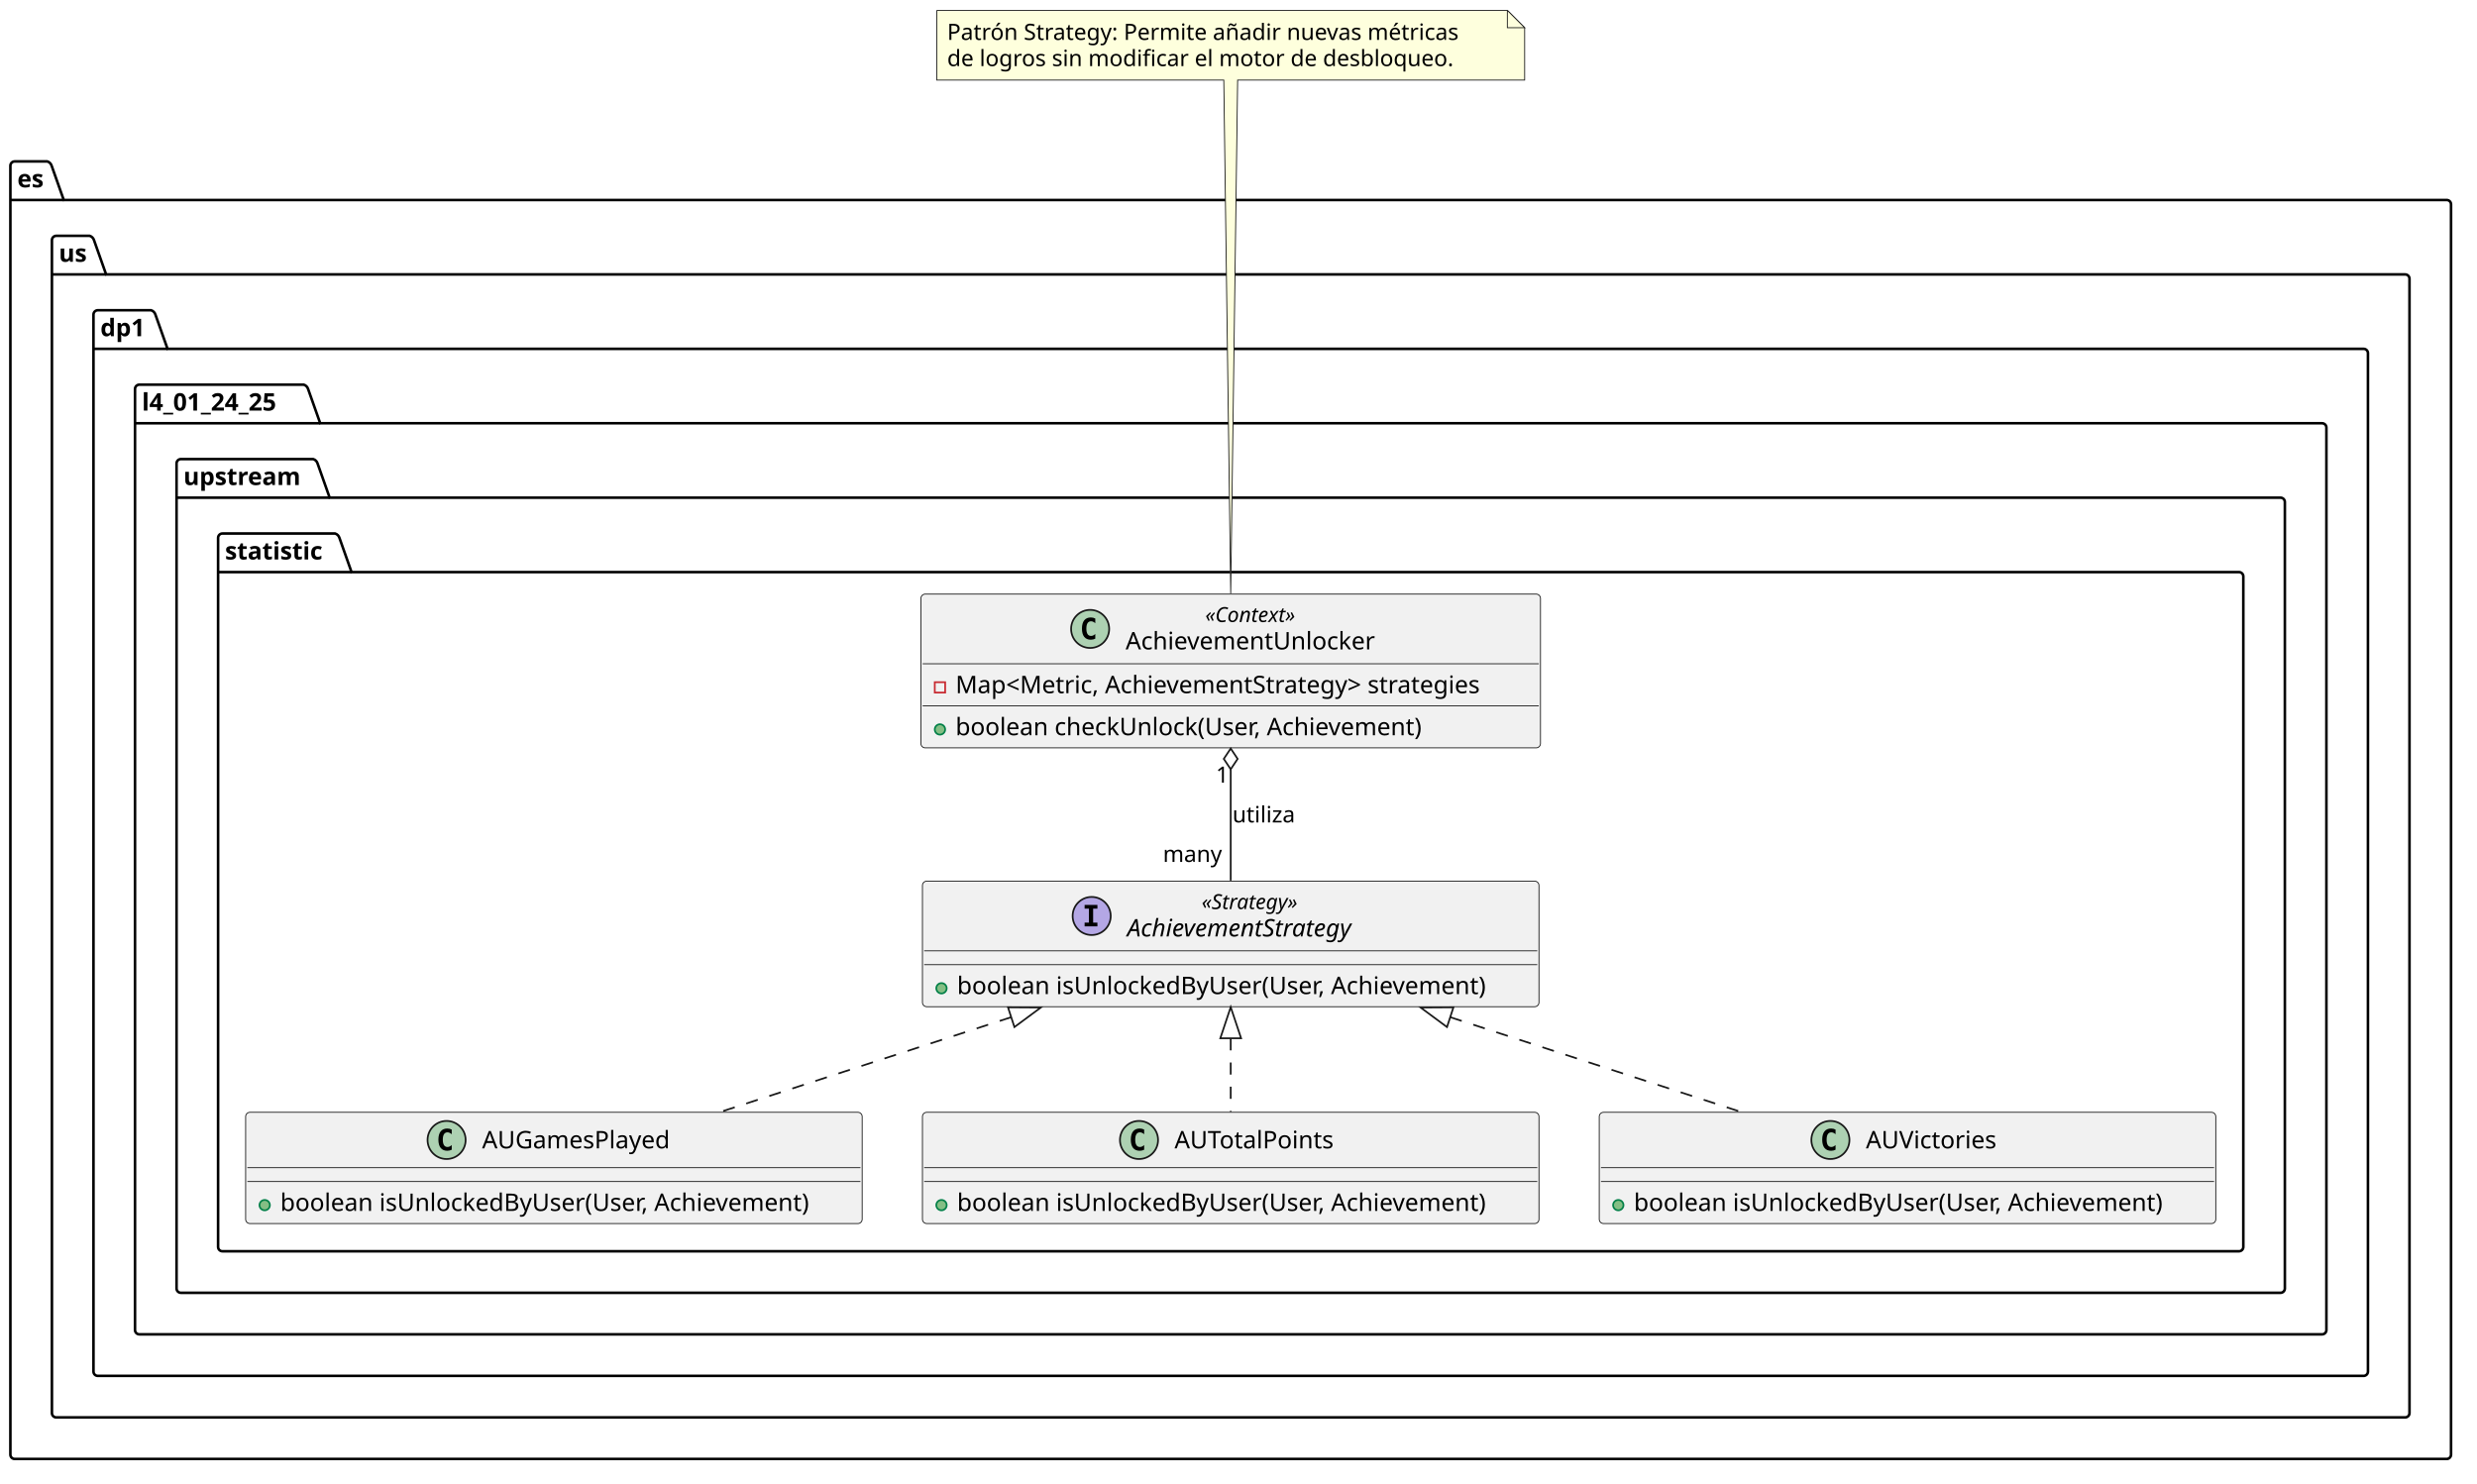
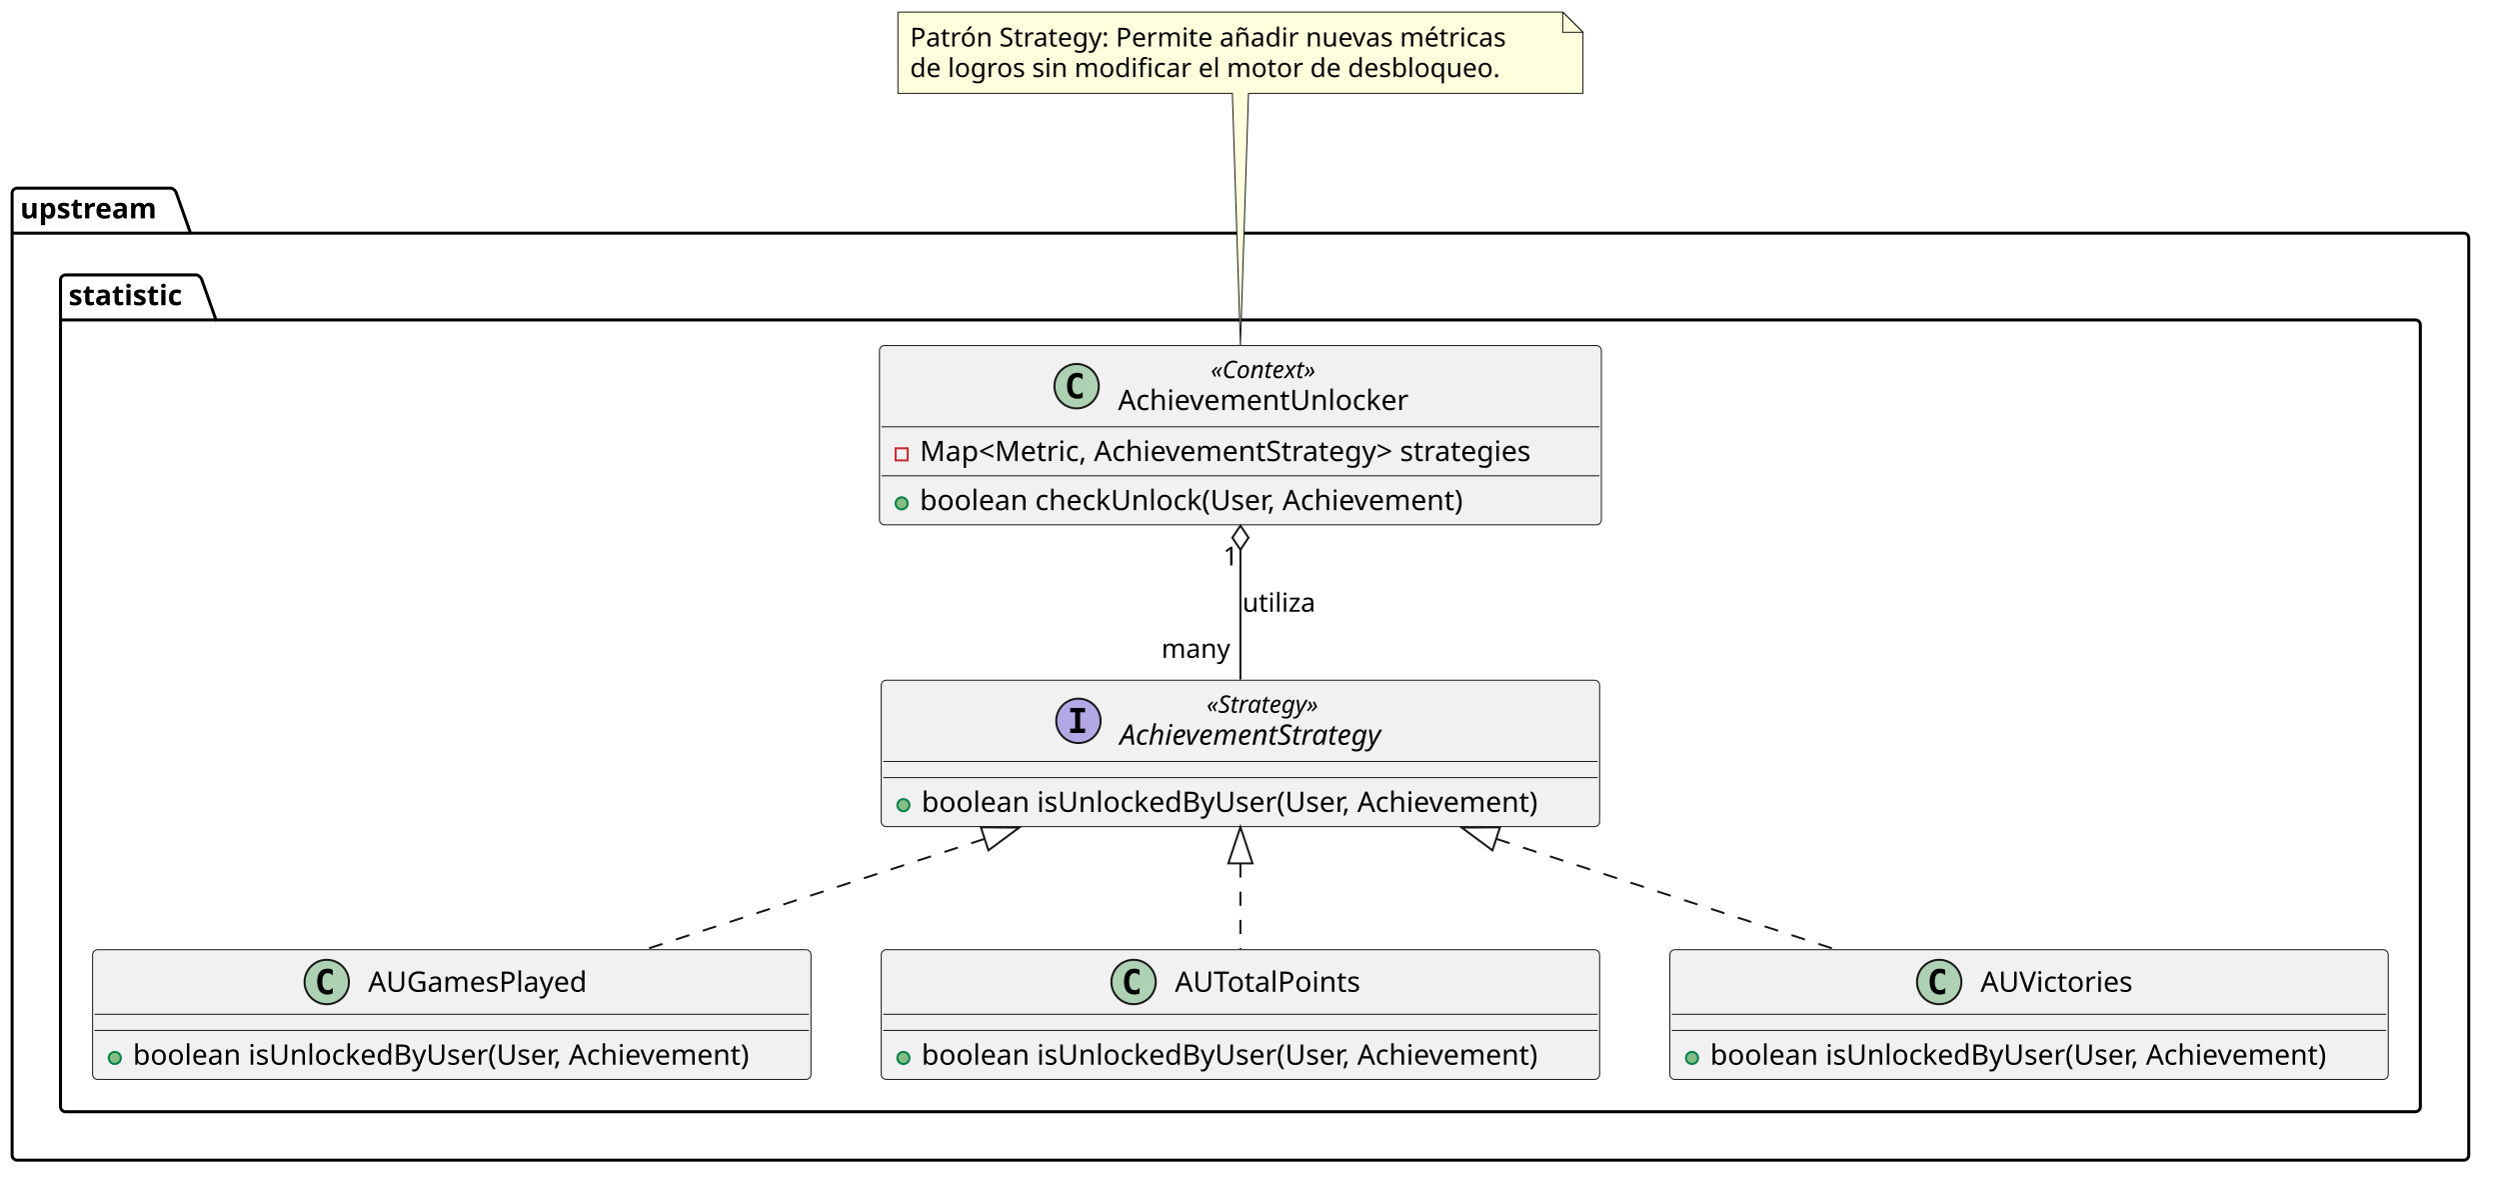
- <svg xmlns="http://www.w3.org/2000/svg" contentStyleType="text/css" data-diagram-type="CLASS" height="857px" preserveAspectRatio="none" style="width:1431px;height:857px;background:#FFFFFF;" version="1.1" viewBox="0 0 1431 857" width="1431px" zoomAndPan="magnify">
+ <svg xmlns="http://www.w3.org/2000/svg" version="1.1" data-diagram-type="CLASS" style="width:1239px;height:589px;background:#FFFFFF;" width="1239px" height="589px" viewBox="0 0 1239 589" zoomAndPan="magnify" preserveAspectRatio="none" contentStyleType="text/css">
  <defs />
-   <g>
-     <g class="cluster" data-qualified-name="es" data-source-line="3" id="ent0003">
-       <path d="M8.5,93.26 L27.328,93.26 A3.75,3.75 0 0 1 29.828,95.76 L36.828,115.557 L1413.5,115.557 A2.5,2.5 0 0 1 1416,118.057 L1416,840.48 A2.5,2.5 0 0 1 1413.5,842.98 L8.5,842.98 A2.5,2.5 0 0 1 6,840.48 L6,95.76 A2.5,2.5 0 0 1 8.5,93.26" fill="none" style="stroke:#000000;stroke-width:1.5;" />
-       <line style="stroke:#000000;stroke-width:1.5;" x1="6" x2="36.828" y1="115.557" y2="115.557" />
-       <text fill="#000000" font-family="sans-serif" font-size="14" font-weight="700" lengthAdjust="spacing" textLength="17.828" x="10" y="108.255">es</text>
+   <g font-family="sans-serif" lengthAdjust="spacing">
+     <g class="cluster" data-qualified-name="upstream" id="ent0003" data-source-line="3">
+       <path d="M8.5,93.26 L84.948,93.26 A3.75,3.75 0 0 1 87.448,95.76 L94.448,115.557 L1221.5,115.557 A2.5,2.5 0 0 1 1224,118.057 L1224,572.48 A2.5,2.5 0 0 1 1221.5,574.98 L8.5,574.98 A2.5,2.5 0 0 1 6,572.48 L6,95.76 A2.5,2.5 0 0 1 8.5,93.26" style="stroke:#000;stroke-width:1.5;" fill="none" />
+       <line x1="6" y1="115.557" x2="94.448" y2="115.557" style="stroke:#000;stroke-width:1.5;" />
+       <text x="10" y="108.255" fill="#000" font-size="14" textLength="75.448" font-weight="700">upstream</text>
    </g>
-     <g class="cluster" data-qualified-name="es.us" data-source-line="3" id="ent0004">
-       <path d="M32.5,136.26 L51.8,136.26 A3.75,3.75 0 0 1 54.3,138.76 L61.3,158.557 L1389.5,158.557 A2.5,2.5 0 0 1 1392,161.057 L1392,816.48 A2.5,2.5 0 0 1 1389.5,818.98 L32.5,818.98 A2.5,2.5 0 0 1 30,816.48 L30,138.76 A2.5,2.5 0 0 1 32.5,136.26" fill="none" style="stroke:#000000;stroke-width:1.5;" />
-       <line style="stroke:#000000;stroke-width:1.5;" x1="30" x2="61.3" y1="158.557" y2="158.557" />
-       <text fill="#000000" font-family="sans-serif" font-size="14" font-weight="700" lengthAdjust="spacing" textLength="18.3" x="34" y="151.255">us</text>
+     <g class="cluster" data-qualified-name="upstream.statistic" id="ent0001" data-source-line="1">
+       <path d="M32.5,136.26 L97.587,136.26 A3.75,3.75 0 0 1 100.087,138.76 L107.087,158.557 L1197.5,158.557 A2.5,2.5 0 0 1 1200,161.057 L1200,548.48 A2.5,2.5 0 0 1 1197.5,550.98 L32.5,550.98 A2.5,2.5 0 0 1 30,548.48 L30,138.76 A2.5,2.5 0 0 1 32.5,136.26" style="stroke:#000;stroke-width:1.5;" fill="none" />
+       <line x1="30" y1="158.557" x2="107.087" y2="158.557" style="stroke:#000;stroke-width:1.5;" />
+       <text x="34" y="151.255" fill="#000" font-size="14" textLength="64.087" font-weight="700">statistic</text>
    </g>
-     <g class="cluster" data-qualified-name="es.us.dp1" data-source-line="3" id="ent0005">
-       <path d="M56.5,179.26 L87.284,179.26 A3.75,3.75 0 0 1 89.784,181.76 L96.784,201.557 L1365.5,201.557 A2.5,2.5 0 0 1 1368,204.057 L1368,792.48 A2.5,2.5 0 0 1 1365.5,794.98 L56.5,794.98 A2.5,2.5 0 0 1 54,792.48 L54,181.76 A2.5,2.5 0 0 1 56.5,179.26" fill="none" style="stroke:#000000;stroke-width:1.5;" />
-       <line style="stroke:#000000;stroke-width:1.5;" x1="54" x2="96.784" y1="201.557" y2="201.557" />
-       <text fill="#000000" font-family="sans-serif" font-size="14" font-weight="700" lengthAdjust="spacing" textLength="29.784" x="58" y="194.255">dp1</text>
+     <g class="entity" data-qualified-name="upstream.statistic.AchievementStrategy" id="ent0002" data-source-line="3">
+       <rect x="436.91" y="337.12" width="356.183" height="72.563" fill="#F1F1F1" style="stroke:#181818;stroke-width:0.5;" rx="2.5" ry="2.5" />
+       <ellipse cx="534.678" cy="357.253" rx="11" ry="11" fill="#B4A7E5" style="stroke:#181818;stroke-width:1;" />
+       <path d="M530.599,353.018 L530.599,350.862 L537.99,350.862 L537.99,353.018 L535.521,353.018 L535.521,361.097 L537.99,361.097 L537.99,363.253 L530.599,363.253 L530.599,361.097 L533.068,361.097 L533.068,353.018 L530.599,353.018 Z " fill="#000" />
+       <text x="598.202" y="353.259" fill="#000" font-size="12" textLength="66.1" font-style="italic">«Strategy»</text>
+       <text x="555.178" y="369.084" fill="#000" font-size="14" textLength="152.147" font-style="italic">AchievementStrategy</text>
+       <line x1="437.91" y1="377.386" x2="792.093" y2="377.386" style="stroke:#181818;stroke-width:0.5;" />
+       <line x1="437.91" y1="385.386" x2="792.093" y2="385.386" style="stroke:#181818;stroke-width:0.5;" />
+       <g data-visibility-modifier="PUBLIC_METHOD">
+         <ellipse cx="447.91" cy="399.034" rx="3" ry="3" fill="#84BE84" style="stroke:#038048;stroke-width:1;" />
+       </g>
+       <text x="456.91" y="402.381" fill="#000" font-size="14" textLength="330.183">boolean isUnlockedByUser(User, Achievement)</text>
    </g>
-     <g class="cluster" data-qualified-name="es.us.dp1.l4_01_24_25" data-source-line="3" id="ent0006">
-       <path d="M80.5,222.26 L175.487,222.26 A3.75,3.75 0 0 1 177.987,224.76 L184.987,244.557 L1341.5,244.557 A2.5,2.5 0 0 1 1344,247.057 L1344,768.48 A2.5,2.5 0 0 1 1341.5,770.98 L80.5,770.98 A2.5,2.5 0 0 1 78,768.48 L78,224.76 A2.5,2.5 0 0 1 80.5,222.26" fill="none" style="stroke:#000000;stroke-width:1.5;" />
-       <line style="stroke:#000000;stroke-width:1.5;" x1="78" x2="184.987" y1="244.557" y2="244.557" />
-       <text fill="#000000" font-family="sans-serif" font-size="14" font-weight="700" lengthAdjust="spacing" textLength="93.987" x="82" y="237.255">l4_01_24_25</text>
+     <g class="entity" data-qualified-name="upstream.statistic.AchievementUnlocker" id="ent0004" data-source-line="7">
+       <rect x="436.03" y="171.26" width="357.933" height="88.859" fill="#F1F1F1" style="stroke:#181818;stroke-width:0.5;" rx="2.5" ry="2.5" />
+       <ellipse cx="533.791" cy="191.393" rx="11" ry="11" fill="#ADD1B2" style="stroke:#181818;stroke-width:1;" />
+       <path d="M536.759,197.033 Q536.181,197.33 535.541,197.471 Q534.9,197.627 534.197,197.627 Q531.697,197.627 530.369,195.987 Q529.056,194.33 529.056,191.205 Q529.056,188.08 530.369,186.424 Q531.697,184.768 534.197,184.768 Q534.9,184.768 535.541,184.924 Q536.197,185.08 536.759,185.377 L536.759,188.096 Q536.134,187.518 535.541,187.252 Q534.947,186.971 534.322,186.971 Q532.978,186.971 532.291,188.049 Q531.603,189.112 531.603,191.205 Q531.603,193.299 532.291,194.377 Q532.978,195.44 534.322,195.44 Q534.947,195.44 535.541,195.174 Q536.134,194.893 536.759,194.315 L536.759,197.033 Z " fill="#000" />
+       <text x="600.294" y="187.399" fill="#000" font-size="12" textLength="61.904" font-style="italic">«Context»</text>
+       <text x="554.291" y="203.224" fill="#000" font-size="14" textLength="153.911">AchievementUnlocker</text>
+       <line x1="437.03" y1="211.526" x2="792.963" y2="211.526" style="stroke:#181818;stroke-width:0.5;" />
+       <g data-visibility-modifier="PRIVATE_FIELD">
+         <rect x="444.03" y="222.174" width="6" height="6" fill="none" style="stroke:#C82930;stroke-width:1;" />
+       </g>
+       <text x="456.03" y="228.521" fill="#000" font-size="14" textLength="331.933">Map&lt;Metric, AchievementStrategy&gt; strategies</text>
+       <line x1="437.03" y1="235.823" x2="792.963" y2="235.823" style="stroke:#181818;stroke-width:0.5;" />
+       <g data-visibility-modifier="PUBLIC_METHOD">
+         <ellipse cx="447.03" cy="249.471" rx="3" ry="3" fill="#84BE84" style="stroke:#038048;stroke-width:1;" />
+       </g>
+       <text x="456.03" y="252.818" fill="#000" font-size="14" textLength="292.688">boolean checkUnlock(User, Achievement)</text>
    </g>
-     <g class="cluster" data-qualified-name="es.us.dp1.l4_01_24_25.upstream" data-source-line="3" id="ent0007">
-       <path d="M104.5,265.26 L180.948,265.26 A3.75,3.75 0 0 1 183.448,267.76 L190.448,287.557 L1317.5,287.557 A2.5,2.5 0 0 1 1320,290.057 L1320,744.48 A2.5,2.5 0 0 1 1317.5,746.98 L104.5,746.98 A2.5,2.5 0 0 1 102,744.48 L102,267.76 A2.5,2.5 0 0 1 104.5,265.26" fill="none" style="stroke:#000000;stroke-width:1.5;" />
-       <line style="stroke:#000000;stroke-width:1.5;" x1="102" x2="190.448" y1="287.557" y2="287.557" />
-       <text fill="#000000" font-family="sans-serif" font-size="14" font-weight="700" lengthAdjust="spacing" textLength="75.448" x="106" y="280.255">upstream</text>
+     <g class="entity" data-qualified-name="upstream.statistic.AUGamesPlayed" id="ent0005" data-source-line="12">
+       <rect x="45.91" y="470.68" width="356.183" height="64.297" fill="#F1F1F1" style="stroke:#181818;stroke-width:0.5;" rx="2.5" ry="2.5" />
+       <ellipse cx="162.005" cy="486.68" rx="11" ry="11" fill="#ADD1B2" style="stroke:#181818;stroke-width:1;" />
+       <path d="M164.973,492.321 Q164.395,492.618 163.755,492.758 Q163.114,492.914 162.411,492.914 Q159.911,492.914 158.583,491.274 Q157.27,489.618 157.27,486.493 Q157.27,483.368 158.583,481.711 Q159.911,480.055 162.411,480.055 Q163.114,480.055 163.755,480.211 Q164.411,480.368 164.973,480.664 L164.973,483.383 Q164.348,482.805 163.755,482.539 Q163.161,482.258 162.536,482.258 Q161.192,482.258 160.505,483.336 Q159.817,484.399 159.817,486.493 Q159.817,488.586 160.505,489.664 Q161.192,490.727 162.536,490.727 Q163.161,490.727 163.755,490.461 Q164.348,490.18 164.973,489.602 L164.973,492.321 Z " fill="#000" />
+       <text x="182.505" y="491.527" fill="#000" font-size="14" textLength="115.493">AUGamesPlayed</text>
+       <line x1="46.91" y1="502.68" x2="401.093" y2="502.68" style="stroke:#181818;stroke-width:0.5;" />
+       <line x1="46.91" y1="510.68" x2="401.093" y2="510.68" style="stroke:#181818;stroke-width:0.5;" />
+       <g data-visibility-modifier="PUBLIC_METHOD">
+         <ellipse cx="56.91" cy="524.328" rx="3" ry="3" fill="#84BE84" style="stroke:#038048;stroke-width:1;" />
+       </g>
+       <text x="65.91" y="527.675" fill="#000" font-size="14" textLength="330.183">boolean isUnlockedByUser(User, Achievement)</text>
    </g>
-     <g class="cluster" data-qualified-name="es.us.dp1.l4_01_24_25.upstream.statistic" data-source-line="1" id="ent0001">
-       <path d="M128.5,308.26 L193.587,308.26 A3.75,3.75 0 0 1 196.087,310.76 L203.087,330.557 L1293.5,330.557 A2.5,2.5 0 0 1 1296,333.057 L1296,720.48 A2.5,2.5 0 0 1 1293.5,722.98 L128.5,722.98 A2.5,2.5 0 0 1 126,720.48 L126,310.76 A2.5,2.5 0 0 1 128.5,308.26" fill="none" style="stroke:#000000;stroke-width:1.5;" />
-       <line style="stroke:#000000;stroke-width:1.5;" x1="126" x2="203.087" y1="330.557" y2="330.557" />
-       <text fill="#000000" font-family="sans-serif" font-size="14" font-weight="700" lengthAdjust="spacing" textLength="64.087" x="130" y="323.255">statistic</text>
+     <g class="entity" data-qualified-name="upstream.statistic.AUTotalPoints" id="ent0007" data-source-line="16">
+       <rect x="436.91" y="470.68" width="356.183" height="64.297" fill="#F1F1F1" style="stroke:#181818;stroke-width:0.5;" rx="2.5" ry="2.5" />
+       <ellipse cx="562.025" cy="486.68" rx="11" ry="11" fill="#ADD1B2" style="stroke:#181818;stroke-width:1;" />
+       <path d="M564.993,492.321 Q564.415,492.618 563.775,492.758 Q563.134,492.914 562.431,492.914 Q559.931,492.914 558.603,491.274 Q557.29,489.618 557.29,486.493 Q557.29,483.368 558.603,481.711 Q559.931,480.055 562.431,480.055 Q563.134,480.055 563.775,480.211 Q564.431,480.368 564.993,480.664 L564.993,483.383 Q564.368,482.805 563.775,482.539 Q563.181,482.258 562.556,482.258 Q561.212,482.258 560.525,483.336 Q559.837,484.399 559.837,486.493 Q559.837,488.586 560.525,489.664 Q561.212,490.727 562.556,490.727 Q563.181,490.727 563.775,490.461 Q564.368,490.18 564.993,489.602 L564.993,492.321 Z " fill="#000" />
+       <text x="582.525" y="491.527" fill="#000" font-size="14" textLength="97.453">AUTotalPoints</text>
+       <line x1="437.91" y1="502.68" x2="792.093" y2="502.68" style="stroke:#181818;stroke-width:0.5;" />
+       <line x1="437.91" y1="510.68" x2="792.093" y2="510.68" style="stroke:#181818;stroke-width:0.5;" />
+       <g data-visibility-modifier="PUBLIC_METHOD">
+         <ellipse cx="447.91" cy="524.328" rx="3" ry="3" fill="#84BE84" style="stroke:#038048;stroke-width:1;" />
+       </g>
+       <text x="456.91" y="527.675" fill="#000" font-size="14" textLength="330.183">boolean isUnlockedByUser(User, Achievement)</text>
    </g>
-     <g class="entity" data-qualified-name="es.us.dp1.l4_01_24_25.upstream.statistic.AchievementStrategy" data-source-line="3" id="ent0002">
-       <rect fill="#F1F1F1" height="72.562" rx="2.5" ry="2.5" style="stroke:#181818;stroke-width:0.5;" width="356.183" x="532.91" y="509.12" />
-       <ellipse cx="630.678" cy="529.253" fill="#B4A7E5" rx="11" ry="11" style="stroke:#181818;stroke-width:1;" />
-       <path d="M626.6,525.018 L626.6,522.862 L633.99,522.862 L633.99,525.018 L631.521,525.018 L631.521,533.097 L633.99,533.097 L633.99,535.253 L626.6,535.253 L626.6,533.097 L629.068,533.097 L629.068,525.018 L626.6,525.018 Z " fill="#000000" />
-       <text fill="#000000" font-family="sans-serif" font-size="12" font-style="italic" lengthAdjust="spacing" textLength="66.1" x="694.202" y="525.259">«Strategy»</text>
-       <text fill="#000000" font-family="sans-serif" font-size="14" font-style="italic" lengthAdjust="spacing" textLength="152.148" x="651.178" y="541.084">AchievementStrategy</text>
-       <line style="stroke:#181818;stroke-width:0.5;" x1="533.91" x2="888.093" y1="549.386" y2="549.386" />
-       <line style="stroke:#181818;stroke-width:0.5;" x1="533.91" x2="888.093" y1="557.386" y2="557.386" />
+     <g class="entity" data-qualified-name="upstream.statistic.AUVictories" id="ent0009" data-source-line="20">
+       <rect x="827.91" y="470.68" width="356.183" height="64.297" fill="#F1F1F1" style="stroke:#181818;stroke-width:0.5;" rx="2.5" ry="2.5" />
+       <ellipse cx="961.453" cy="486.68" rx="11" ry="11" fill="#ADD1B2" style="stroke:#181818;stroke-width:1;" />
+       <path d="M964.422,492.321 Q963.844,492.618 963.203,492.758 Q962.563,492.914 961.86,492.914 Q959.36,492.914 958.032,491.274 Q956.719,489.618 956.719,486.493 Q956.719,483.368 958.032,481.711 Q959.36,480.055 961.86,480.055 Q962.563,480.055 963.203,480.211 Q963.86,480.368 964.422,480.664 L964.422,483.383 Q963.797,482.805 963.203,482.539 Q962.61,482.258 961.985,482.258 Q960.641,482.258 959.953,483.336 Q959.266,484.399 959.266,486.493 Q959.266,488.586 959.953,489.664 Q960.641,490.727 961.985,490.727 Q962.61,490.727 963.203,490.461 Q963.797,490.18 964.422,489.602 L964.422,492.321 Z " fill="#000" />
+       <text x="981.953" y="491.527" fill="#000" font-size="14" textLength="80.596">AUVictories</text>
+       <line x1="828.91" y1="502.68" x2="1183.093" y2="502.68" style="stroke:#181818;stroke-width:0.5;" />
+       <line x1="828.91" y1="510.68" x2="1183.093" y2="510.68" style="stroke:#181818;stroke-width:0.5;" />
      <g data-visibility-modifier="PUBLIC_METHOD">
-         <ellipse cx="543.91" cy="571.034" fill="#84BE84" rx="3" ry="3" style="stroke:#038048;stroke-width:1;" />
+         <ellipse cx="838.91" cy="524.328" rx="3" ry="3" fill="#84BE84" style="stroke:#038048;stroke-width:1;" />
      </g>
-       <text fill="#000000" font-family="sans-serif" font-size="14" lengthAdjust="spacing" textLength="330.183" x="552.91" y="574.381">boolean isUnlockedByUser(User, Achievement)</text>
+       <text x="847.91" y="527.675" fill="#000" font-size="14" textLength="330.183">boolean isUnlockedByUser(User, Achievement)</text>
    </g>
-     <g class="entity" data-qualified-name="es.us.dp1.l4_01_24_25.upstream.statistic.AchievementUnlocker" data-source-line="7" id="ent0008">
-       <rect fill="#F1F1F1" height="88.859" rx="2.5" ry="2.5" style="stroke:#181818;stroke-width:0.5;" width="357.933" x="532.03" y="343.26" />
-       <ellipse cx="629.791" cy="363.393" fill="#ADD1B2" rx="11" ry="11" style="stroke:#181818;stroke-width:1;" />
-       <path d="M632.76,369.033 Q632.181,369.33 631.541,369.471 Q630.9,369.627 630.197,369.627 Q627.697,369.627 626.369,367.987 Q625.056,366.33 625.056,363.205 Q625.056,360.08 626.369,358.424 Q627.697,356.768 630.197,356.768 Q630.9,356.768 631.541,356.924 Q632.197,357.08 632.76,357.377 L632.76,360.096 Q632.135,359.518 631.541,359.252 Q630.947,358.971 630.322,358.971 Q628.978,358.971 628.291,360.049 Q627.603,361.112 627.603,363.205 Q627.603,365.299 628.291,366.377 Q628.978,367.44 630.322,367.44 Q630.947,367.44 631.541,367.174 Q632.135,366.893 632.76,366.315 L632.76,369.033 Z " fill="#000000" />
-       <text fill="#000000" font-family="sans-serif" font-size="12" font-style="italic" lengthAdjust="spacing" textLength="61.904" x="696.294" y="359.399">«Context»</text>
-       <text fill="#000000" font-family="sans-serif" font-size="14" lengthAdjust="spacing" textLength="153.911" x="650.291" y="375.224">AchievementUnlocker</text>
-       <line style="stroke:#181818;stroke-width:0.5;" x1="533.03" x2="888.963" y1="383.526" y2="383.526" />
-       <g data-visibility-modifier="PRIVATE_FIELD">
-         <rect fill="none" height="6" style="stroke:#C82930;stroke-width:1;" width="6" x="540.03" y="394.174" />
-       </g>
-       <text fill="#000000" font-family="sans-serif" font-size="14" lengthAdjust="spacing" textLength="331.933" x="552.03" y="400.521">Map&lt;Metric, AchievementStrategy&gt; strategies</text>
-       <line style="stroke:#181818;stroke-width:0.5;" x1="533.03" x2="888.963" y1="407.822" y2="407.822" />
-       <g data-visibility-modifier="PUBLIC_METHOD">
-         <ellipse cx="543.03" cy="421.471" fill="#84BE84" rx="3" ry="3" style="stroke:#038048;stroke-width:1;" />
-       </g>
-       <text fill="#000000" font-family="sans-serif" font-size="14" lengthAdjust="spacing" textLength="292.688" x="552.03" y="424.818">boolean checkUnlock(User, Achievement)</text>
+     <g class="entity" data-qualified-name="GMN12" id="ent0013" data-source-line="28">
+       <path d="M445.19,6 L445.19,46.266 A0,0 0 0 0 445.19,46.266 L611,46.266 L615,171.12 L619,46.266 L784.817,46.266 A0,0 0 0 0 784.817,46.266 L784.817,16 L774.817,6 L445.19,6 A0,0 0 0 0 445.19,6" style="stroke:#181818;stroke-width:0.5;" fill="#FEFFDD" />
+       <path d="M774.817,6 L774.817,16 L784.817,16 L774.817,6" style="stroke:#181818;stroke-width:0.5;" fill="#FEFFDD" />
+       <text x="451.19" y="23.067" fill="#000" font-size="13" textLength="318.627">Patrón Strategy: Permite añadir nuevas métricas</text>
+       <text x="451.19" y="38.2" fill="#000" font-size="13" textLength="311.105">de logros sin modificar el motor de desbloqueo.</text>
    </g>
-     <g class="entity" data-qualified-name="es.us.dp1.l4_01_24_25.upstream.statistic.AUGamesPlayed" data-source-line="12" id="ent0009">
-       <rect fill="#F1F1F1" height="64.297" rx="2.5" ry="2.5" style="stroke:#181818;stroke-width:0.5;" width="356.183" x="141.91" y="642.68" />
-       <ellipse cx="258.005" cy="658.68" fill="#ADD1B2" rx="11" ry="11" style="stroke:#181818;stroke-width:1;" />
-       <path d="M260.974,664.321 Q260.395,664.617 259.755,664.758 Q259.114,664.914 258.411,664.914 Q255.911,664.914 254.583,663.274 Q253.27,661.617 253.27,658.492 Q253.27,655.367 254.583,653.711 Q255.911,652.055 258.411,652.055 Q259.114,652.055 259.755,652.211 Q260.411,652.367 260.974,652.664 L260.974,655.383 Q260.349,654.805 259.755,654.539 Q259.161,654.258 258.536,654.258 Q257.192,654.258 256.505,655.336 Q255.817,656.399 255.817,658.492 Q255.817,660.586 256.505,661.664 Q257.192,662.727 258.536,662.727 Q259.161,662.727 259.755,662.461 Q260.349,662.18 260.974,661.602 L260.974,664.321 Z " fill="#000000" />
-       <text fill="#000000" font-family="sans-serif" font-size="14" lengthAdjust="spacing" textLength="115.493" x="278.505" y="663.527">AUGamesPlayed</text>
-       <line style="stroke:#181818;stroke-width:0.5;" x1="142.91" x2="497.093" y1="674.68" y2="674.68" />
-       <line style="stroke:#181818;stroke-width:0.5;" x1="142.91" x2="497.093" y1="682.68" y2="682.68" />
-       <g data-visibility-modifier="PUBLIC_METHOD">
-         <ellipse cx="152.91" cy="696.328" fill="#84BE84" rx="3" ry="3" style="stroke:#038048;stroke-width:1;" />
-       </g>
-       <text fill="#000000" font-family="sans-serif" font-size="14" lengthAdjust="spacing" textLength="330.183" x="161.91" y="699.675">boolean isUnlockedByUser(User, Achievement)</text>
+     <g class="link" data-entity-1="ent0002" data-entity-2="ent0005" id="lnk6" data-source-line="13" data-link-type="extension">
+       <path d="M488.187,415.729 C430.247,434.619 376.87,452.01 320.95,470.23" style="stroke:#181818;stroke-width:1;stroke-dasharray:7,7;" fill="none" id="AchievementStrategy-backto-AUGamesPlayed" />
+       <polygon points="505.3,410.15,486.327,410.025,490.046,421.434,505.3,410.15" fill="none" style="stroke:#181818;stroke-width:1;stroke-linejoin:miter;stroke-miterlimit:10;" />
    </g>
-     <g class="entity" data-qualified-name="es.us.dp1.l4_01_24_25.upstream.statistic.AUTotalPoints" data-source-line="16" id="ent0011">
-       <rect fill="#F1F1F1" height="64.297" rx="2.5" ry="2.5" style="stroke:#181818;stroke-width:0.5;" width="356.183" x="532.91" y="642.68" />
-       <ellipse cx="658.025" cy="658.68" fill="#ADD1B2" rx="11" ry="11" style="stroke:#181818;stroke-width:1;" />
-       <path d="M660.994,664.321 Q660.415,664.617 659.775,664.758 Q659.134,664.914 658.431,664.914 Q655.931,664.914 654.603,663.274 Q653.29,661.617 653.29,658.492 Q653.29,655.367 654.603,653.711 Q655.931,652.055 658.431,652.055 Q659.134,652.055 659.775,652.211 Q660.431,652.367 660.994,652.664 L660.994,655.383 Q660.369,654.805 659.775,654.539 Q659.181,654.258 658.556,654.258 Q657.212,654.258 656.525,655.336 Q655.837,656.399 655.837,658.492 Q655.837,660.586 656.525,661.664 Q657.212,662.727 658.556,662.727 Q659.181,662.727 659.775,662.461 Q660.369,662.18 660.994,661.602 L660.994,664.321 Z " fill="#000000" />
-       <text fill="#000000" font-family="sans-serif" font-size="14" lengthAdjust="spacing" textLength="97.453" x="678.525" y="663.527">AUTotalPoints</text>
-       <line style="stroke:#181818;stroke-width:0.5;" x1="533.91" x2="888.093" y1="674.68" y2="674.68" />
-       <line style="stroke:#181818;stroke-width:0.5;" x1="533.91" x2="888.093" y1="682.68" y2="682.68" />
-       <g data-visibility-modifier="PUBLIC_METHOD">
-         <ellipse cx="543.91" cy="696.328" fill="#84BE84" rx="3" ry="3" style="stroke:#038048;stroke-width:1;" />
-       </g>
-       <text fill="#000000" font-family="sans-serif" font-size="14" lengthAdjust="spacing" textLength="330.183" x="552.91" y="699.675">boolean isUnlockedByUser(User, Achievement)</text>
+     <g class="link" data-entity-1="ent0002" data-entity-2="ent0007" id="lnk8" data-source-line="17" data-link-type="extension">
+       <path d="M615,427.9 C615,446.9 615,452.09 615,470.43" style="stroke:#181818;stroke-width:1;stroke-dasharray:7,7;" fill="none" id="AchievementStrategy-backto-AUTotalPoints" />
+       <polygon points="615,409.9,609,427.9,621,427.9,615,409.9" fill="none" style="stroke:#181818;stroke-width:1;stroke-linejoin:miter;stroke-miterlimit:10;" />
    </g>
-     <g class="entity" data-qualified-name="es.us.dp1.l4_01_24_25.upstream.statistic.AUVictories" data-source-line="20" id="ent0013">
-       <rect fill="#F1F1F1" height="64.297" rx="2.5" ry="2.5" style="stroke:#181818;stroke-width:0.5;" width="356.183" x="923.91" y="642.68" />
-       <ellipse cx="1057.454" cy="658.68" fill="#ADD1B2" rx="11" ry="11" style="stroke:#181818;stroke-width:1;" />
-       <path d="M1060.422,664.321 Q1059.844,664.617 1059.204,664.758 Q1058.563,664.914 1057.86,664.914 Q1055.36,664.914 1054.032,663.274 Q1052.719,661.617 1052.719,658.492 Q1052.719,655.367 1054.032,653.711 Q1055.36,652.055 1057.86,652.055 Q1058.563,652.055 1059.204,652.211 Q1059.86,652.367 1060.422,652.664 L1060.422,655.383 Q1059.797,654.805 1059.204,654.539 Q1058.61,654.258 1057.985,654.258 Q1056.641,654.258 1055.954,655.336 Q1055.266,656.399 1055.266,658.492 Q1055.266,660.586 1055.954,661.664 Q1056.641,662.727 1057.985,662.727 Q1058.61,662.727 1059.204,662.461 Q1059.797,662.18 1060.422,661.602 L1060.422,664.321 Z " fill="#000000" />
-       <text fill="#000000" font-family="sans-serif" font-size="14" lengthAdjust="spacing" textLength="80.596" x="1077.954" y="663.527">AUVictories</text>
-       <line style="stroke:#181818;stroke-width:0.5;" x1="924.91" x2="1279.093" y1="674.68" y2="674.68" />
-       <line style="stroke:#181818;stroke-width:0.5;" x1="924.91" x2="1279.093" y1="682.68" y2="682.68" />
-       <g data-visibility-modifier="PUBLIC_METHOD">
-         <ellipse cx="934.91" cy="696.328" fill="#84BE84" rx="3" ry="3" style="stroke:#038048;stroke-width:1;" />
-       </g>
-       <text fill="#000000" font-family="sans-serif" font-size="14" lengthAdjust="spacing" textLength="330.183" x="943.91" y="699.675">boolean isUnlockedByUser(User, Achievement)</text>
+     <g class="link" data-entity-1="ent0002" data-entity-2="ent0009" id="lnk10" data-source-line="21" data-link-type="extension">
+       <path d="M741.813,415.729 C799.753,434.619 853.13,452.01 909.05,470.23" style="stroke:#181818;stroke-width:1;stroke-dasharray:7,7;" fill="none" id="AchievementStrategy-backto-AUVictories" />
+       <polygon points="724.7,410.15,739.954,421.434,743.673,410.025,724.7,410.15" fill="none" style="stroke:#181818;stroke-width:1;stroke-linejoin:miter;stroke-miterlimit:10;" />
    </g>
-     <g class="entity" data-qualified-name="GMN16" data-source-line="28" id="ent0017">
-       <path d="M541.19,6 L541.19,46.266 A0,0 0 0 0 541.19,46.266 L707,46.266 L711,342.9 L715,46.266 L880.817,46.266 A0,0 0 0 0 880.817,46.266 L880.817,16 L870.817,6 L541.19,6 A0,0 0 0 0 541.19,6" fill="#FEFFDD" style="stroke:#181818;stroke-width:0.5;" />
-       <path d="M870.817,6 L870.817,16 L880.817,16 L870.817,6" fill="#FEFFDD" style="stroke:#181818;stroke-width:0.5;" />
-       <text fill="#000000" font-family="sans-serif" font-size="13" lengthAdjust="spacing" textLength="318.627" x="547.19" y="23.067">Patrón Strategy: Permite añadir nuevas métricas</text>
-       <text fill="#000000" font-family="sans-serif" font-size="13" lengthAdjust="spacing" textLength="311.105" x="547.19" y="38.2">de logros sin modificar el motor de desbloqueo.</text>
-     </g>
-     <g class="link" data-entity-1="ent0002" data-entity-2="ent0009" data-link-type="extension" data-source-line="13" id="lnk10">
-       <path d="M584.187,587.729 C526.247,606.619 472.87,624.01 416.95,642.23" fill="none" id="AchievementStrategy-backto-AUGamesPlayed" style="stroke:#181818;stroke-width:1;stroke-dasharray:7,7;" />
-       <polygon fill="none" points="601.3,582.15,582.327,582.025,586.046,593.434,601.3,582.15" style="stroke:#181818;stroke-width:1;stroke-linejoin:miter;stroke-miterlimit:10;" />
-     </g>
-     <g class="link" data-entity-1="ent0002" data-entity-2="ent0011" data-link-type="extension" data-source-line="17" id="lnk12">
-       <path d="M711,599.9 C711,618.9 711,624.09 711,642.43" fill="none" id="AchievementStrategy-backto-AUTotalPoints" style="stroke:#181818;stroke-width:1;stroke-dasharray:7,7;" />
-       <polygon fill="none" points="711,581.9,705,599.9,717,599.9,711,581.9" style="stroke:#181818;stroke-width:1;stroke-linejoin:miter;stroke-miterlimit:10;" />
-     </g>
-     <g class="link" data-entity-1="ent0002" data-entity-2="ent0013" data-link-type="extension" data-source-line="21" id="lnk14">
-       <path d="M837.813,587.729 C895.753,606.619 949.13,624.01 1005.05,642.23" fill="none" id="AchievementStrategy-backto-AUVictories" style="stroke:#181818;stroke-width:1;stroke-dasharray:7,7;" />
-       <polygon fill="none" points="820.7,582.15,835.954,593.434,839.673,582.025,820.7,582.15" style="stroke:#181818;stroke-width:1;stroke-linejoin:miter;stroke-miterlimit:10;" />
-     </g>
-     <g class="link" data-entity-1="ent0008" data-entity-2="ent0002" data-link-type="aggregation" data-source-line="24" id="lnk15">
-       <path codeLine="24" d="M711,444.48 C711,468.59 711,486.12 711,508.8" fill="none" id="AchievementUnlocker-backto-AchievementStrategy" style="stroke:#181818;stroke-width:1;" />
-       <polygon fill="none" points="711,432.48,707,438.48,711,444.48,715,438.48,711,432.48" style="stroke:#181818;stroke-width:1;stroke-linejoin:miter;stroke-miterlimit:10;" />
-       <text fill="#000000" font-family="sans-serif" font-size="13" lengthAdjust="spacing" textLength="38.962" x="712" y="475.187">utiliza</text>
-       <text fill="#000000" font-family="sans-serif" font-size="13" lengthAdjust="spacing" textLength="8.271" x="702.433" y="452.237">1</text>
-       <text fill="#000000" font-family="sans-serif" font-size="13" lengthAdjust="spacing" textLength="36.562" x="671.844" y="498.023">many</text>
+     <g class="link" data-entity-1="ent0004" data-entity-2="ent0002" id="lnk11" data-source-line="24" data-link-type="aggregation">
+       <path d="M615,272.48 C615,296.59 615,314.12 615,336.8" style="stroke:#181818;stroke-width:1;" fill="none" id="AchievementUnlocker-backto-AchievementStrategy" codeLine="24" />
+       <polygon points="615,260.48,611,266.48,615,272.48,619,266.48,615,260.48" fill="none" style="stroke:#181818;stroke-width:1;stroke-linejoin:miter;stroke-miterlimit:10;" />
+       <text x="616" y="303.187" fill="#000" font-size="13" textLength="38.962">utiliza</text>
+       <text x="606.433" y="280.237" fill="#000" font-size="13">1</text>
+       <text x="575.844" y="326.023" fill="#000" font-size="13" textLength="36.563">many</text>
    </g>
  </g>
</svg>
